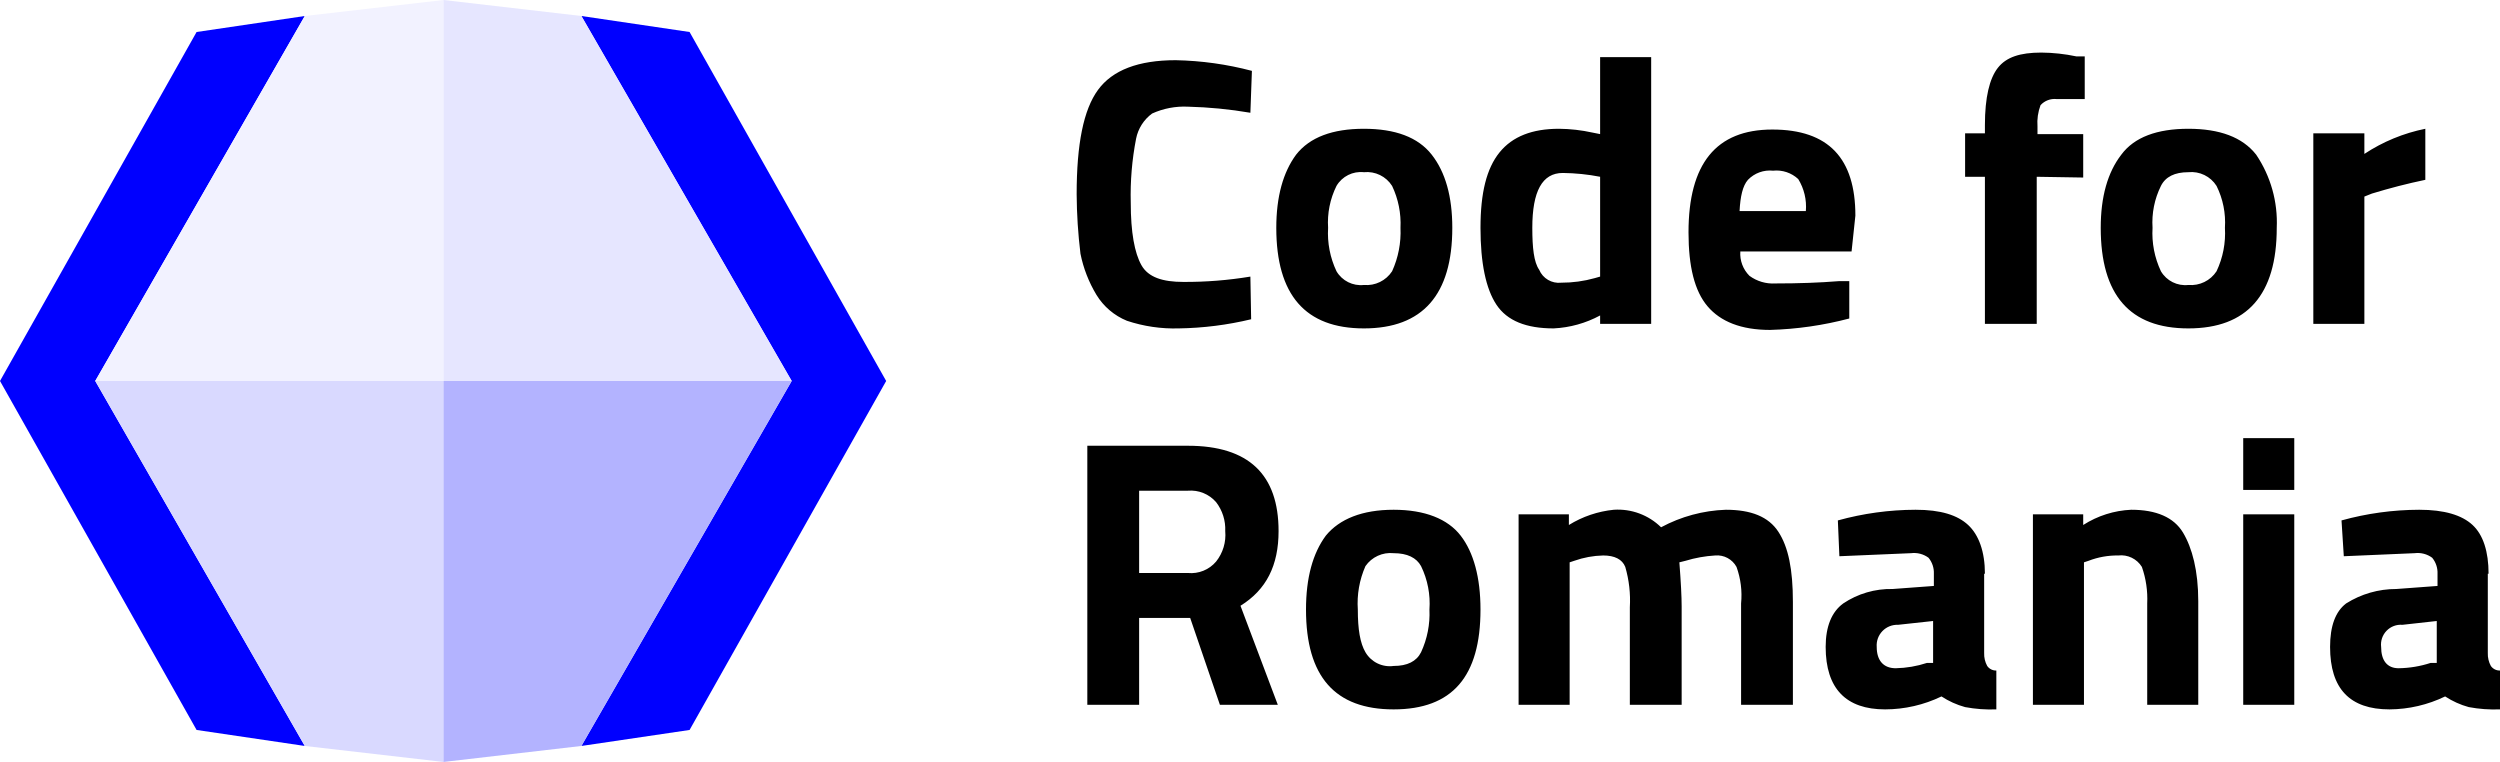
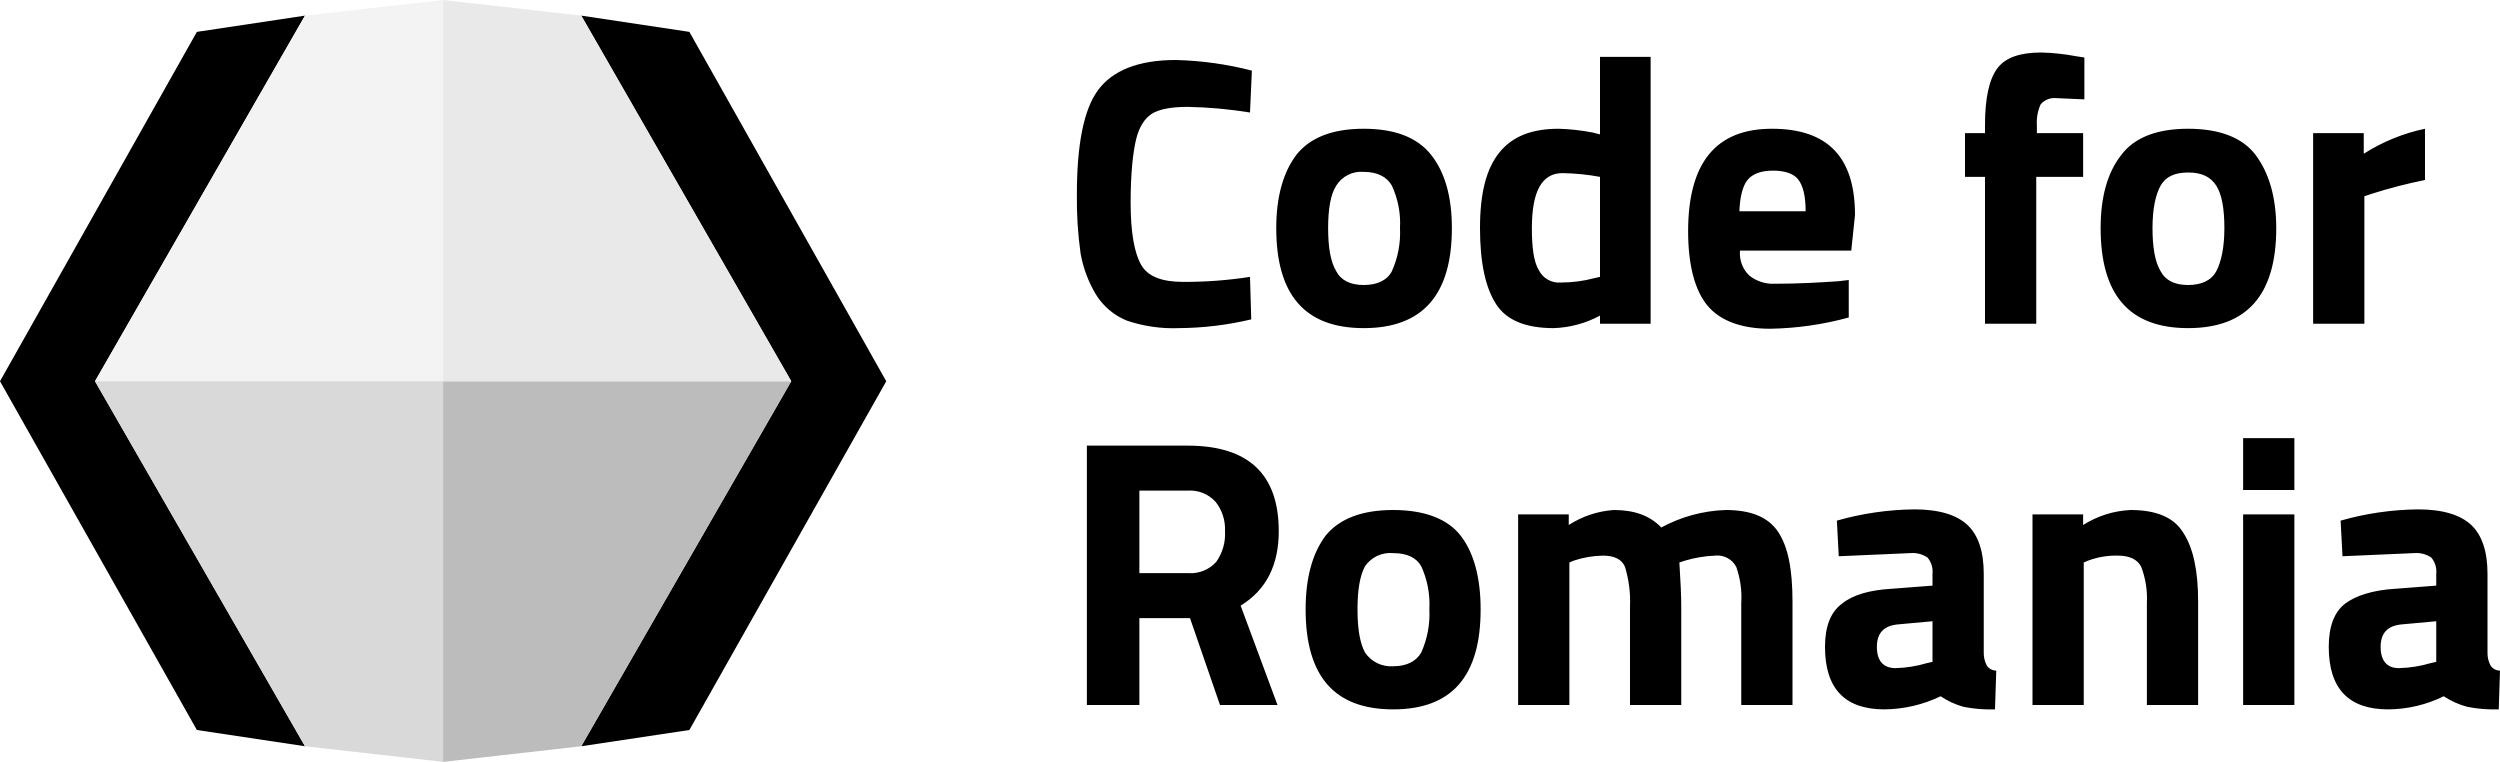
- <svg xmlns="http://www.w3.org/2000/svg" viewBox="0 0 328.1 100">
-   <path fill="#00f" d="M40 2.1L25.8 4.2 0 50l25.8 45.8L40 97.9 12.5 50zm36.3 0l14.2 2.1L116.3 50 90.5 95.8l-14.2 2.1L103.9 50z" />
-   <path fill="#f2f2ff" d="M40 2.1L58.2 0v50H12.5z" />
-   <path fill="#d9d9ff" d="M40 97.9l18.2 2.1V50H12.5z" />
-   <path fill="#b3b3ff" d="M76.3 97.9L58.2 100V50h45.7z" />
-   <path fill="#e6e6ff" d="M76.3 2.1L58.2 0v50h45.7z" />
-   <path d="M164.2 41.9a43.4 43.4 0 0 1-9.5 1.2 19.7 19.7 0 0 1-6.8-1 8.4 8.4 0 0 1-4-3.4 16.9 16.9 0 0 1-2.1-5.4 68.1 68.1 0 0 1-.5-7.8c0-6.6.9-11.1 2.8-13.7s5.3-3.9 10.2-3.9a42.3 42.3 0 0 1 10 1.4l-.2 5.5a56.9 56.9 0 0 0-8.2-.8 10.2 10.2 0 0 0-4.7.9 5.4 5.4 0 0 0-2.1 3.3 38.7 38.7 0 0 0-.7 8.4c0 3.9.5 6.6 1.4 8.2s2.8 2.2 5.5 2.2a52.2 52.2 0 0 0 8.8-.7zm5.9-21.6c1.8-2.3 4.8-3.4 8.9-3.4s7.1 1.1 8.9 3.4 2.7 5.5 2.7 9.6c0 8.8-3.9 13.2-11.6 13.2s-11.5-4.4-11.5-13.2c0-4.1.9-7.3 2.6-9.6zm5.3 15.3a3.7 3.7 0 0 0 3.6 1.8 4 4 0 0 0 3.7-1.8 12.4 12.4 0 0 0 1.1-5.7 11.5 11.5 0 0 0-1.1-5.5 3.9 3.9 0 0 0-3.7-1.8 3.7 3.7 0 0 0-3.6 1.8 10.8 10.8 0 0 0-1.1 5.5 11.7 11.7 0 0 0 1.1 5.7zm41.3-28.1v35H210v-1.1a14.3 14.3 0 0 1-6.1 1.7c-3.6 0-6.1-1-7.5-3.1s-2.1-5.5-2.1-10.1.8-7.8 2.5-9.9 4.3-3.1 7.8-3.1a21.2 21.2 0 0 1 4.4.5l1 .2V7.5zm-7.4 29l.7-.2V23.2a27.2 27.2 0 0 0-4.9-.5c-2.7 0-4 2.4-4 7.2 0 2.6.2 4.5.9 5.5a2.8 2.8 0 0 0 2.9 1.7 16.1 16.1 0 0 0 4.4-.6zm20.3-.3a5.2 5.2 0 0 0 3.4 1c3.1 0 5.8-.1 8.3-.3h1.4v4.9a45.8 45.8 0 0 1-10.4 1.5c-3.8 0-6.5-1.1-8.2-3.1s-2.5-5.2-2.5-9.7c0-9 3.6-13.5 11-13.5s10.9 3.8 10.9 11.3L243 33h-14.6a4.1 4.1 0 0 0 1.2 3.2zm7.4-8.5a6.9 6.9 0 0 0-1-4.2 4.2 4.2 0 0 0-3.3-1.1 4 4 0 0 0-3.3 1.2c-.7.8-1 2.2-1.1 4.1zm30.3-4.5v19.3h-6.8V23.2h-2.6v-5.7h2.6v-1.1c0-3.6.6-6.1 1.7-7.5s2.9-2 5.7-2a23.1 23.1 0 0 1 4.6.5h1.1V13h-3.7a2.5 2.5 0 0 0-2.1.8 6.6 6.6 0 0 0-.4 2.8v1h6v5.7zm11.1-2.9c1.7-2.3 4.7-3.4 8.8-3.4s7.1 1.1 8.9 3.4a15.9 15.9 0 0 1 2.7 9.6c0 8.8-3.9 13.2-11.6 13.2s-11.5-4.4-11.5-13.2q0-6.1 2.7-9.6zm5.2 15.3a3.7 3.7 0 0 0 3.6 1.8 4 4 0 0 0 3.7-1.8 11.7 11.7 0 0 0 1.1-5.7 10.8 10.8 0 0 0-1.1-5.5 3.9 3.9 0 0 0-3.7-1.8q-2.7 0-3.6 1.8a10.8 10.8 0 0 0-1.1 5.5 11.7 11.7 0 0 0 1.1 5.7zm20 6.9v-25h6.7v2.7a22.6 22.6 0 0 1 8-3.3v6.7c-2.4.5-4.7 1.1-7 1.8l-1 .4v16.7zM149.5 81.1v11.4h-6.8v-34h13.2c8 0 11.9 3.8 11.9 11.2 0 4.5-1.6 7.7-5 9.8l4.9 13h-7.6l-3.9-11.4zm10.1-7.4a5.6 5.6 0 0 0 1.2-4 5.8 5.8 0 0 0-1.2-3.8 4.4 4.4 0 0 0-3.7-1.5h-6.4v10.8h6.4a4.3 4.3 0 0 0 3.7-1.5zm14.4-3.4c1.8-2.2 4.8-3.4 8.9-3.4s7.1 1.2 8.8 3.4 2.6 5.5 2.6 9.7c0 8.8-3.7 13.1-11.4 13.1s-11.5-4.3-11.5-13.1c0-4.2.9-7.4 2.6-9.7zm5.2 15.3a3.7 3.7 0 0 0 3.7 1.8q2.7 0 3.6-1.8a12 12 0 0 0 1.1-5.6 11.2 11.2 0 0 0-1.1-5.7c-.6-1.1-1.8-1.7-3.6-1.7a4 4 0 0 0-3.7 1.7 12.1 12.1 0 0 0-1 5.7c0 2.6.3 4.4 1 5.6zm26.8 6.9h-6.7v-25h6.6v1.4a13.8 13.8 0 0 1 5.9-2 8.1 8.1 0 0 1 6.2 2.3 19.3 19.3 0 0 1 8.5-2.3c3.3 0 5.6.9 6.9 2.9s1.9 4.9 1.9 9.2v13.5h-6.8V79.2a11 11 0 0 0-.6-4.8 2.9 2.9 0 0 0-2.8-1.5 16.8 16.8 0 0 0-3.9.7l-.8.2c.2 2.6.3 4.5.3 5.8v12.9h-6.8V79.7a15.7 15.7 0 0 0-.6-5.3c-.4-1-1.4-1.5-2.9-1.5a12.2 12.2 0 0 0-3.8.7l-.6.2zm54.4-17.2v10.4a3.3 3.3 0 0 0 .4 1.7 1.4 1.4 0 0 0 1.2.6v5.1a18.4 18.4 0 0 1-4.1-.3 10.9 10.9 0 0 1-3.1-1.4 17.1 17.1 0 0 1-7.4 1.7c-5.1 0-7.8-2.7-7.8-8.2 0-2.7.8-4.6 2.3-5.7a11.2 11.2 0 0 1 6.5-1.9l5.4-.4v-1.6a3.1 3.1 0 0 0-.7-2.1 3.2 3.2 0 0 0-2.3-.6l-9.4.4-.2-4.7a38.6 38.6 0 0 1 10.2-1.4c3.3 0 5.5.7 6.9 2s2.2 3.5 2.2 6.4zM249.1 82a2.7 2.7 0 0 0-2.8 2.9c0 1.8.9 2.8 2.5 2.8a14.1 14.1 0 0 0 4.1-.7h.8v-5.5zm24.4 10.5h-6.7v-25h6.6v1.4a12.7 12.7 0 0 1 6.3-2c3.3 0 5.6 1 6.8 3s2 5 2 9v13.6h-6.7V79.2a12.7 12.7 0 0 0-.7-4.8 3.2 3.2 0 0 0-3.1-1.5 10.4 10.4 0 0 0-3.9.7l-.6.2zm20.9-28.2v-6.8h6.7v6.8zm0 28.2v-25h6.7v25zm32.1-17.2v10.4a3.3 3.3 0 0 0 .4 1.7 1.4 1.4 0 0 0 1.2.6v5.1a18.4 18.4 0 0 1-4.1-.3 10.9 10.9 0 0 1-3.1-1.4 17 17 0 0 1-7.3 1.7c-5.2 0-7.8-2.7-7.8-8.2q0-4.1 2.1-5.7a12.3 12.3 0 0 1 6.6-1.9l5.4-.4v-1.6a3.1 3.1 0 0 0-.7-2.1 3.2 3.2 0 0 0-2.3-.6l-9.3.4-.3-4.7a38.6 38.6 0 0 1 10.2-1.4c3.3 0 5.6.7 7 2s2.1 3.5 2.1 6.4zM315.3 82a2.6 2.6 0 0 0-2.8 2.9c0 1.8.8 2.8 2.3 2.8a14.2 14.2 0 0 0 4.2-.7h.8v-5.5z" />
+ <svg xmlns="http://www.w3.org/2000/svg" viewBox="0 0 400 121.9">
+   <path d="M48.8,2.5,31.5,5.1,0,61l31.5,55.8,17.3,2.6L15.2,61ZM93,2.5l17.3,2.6L141.8,61l-31.5,55.8L93,119.4,126.6,61Z" />
+   <path d="M48.8,2.5,70.9,0V61H15.2Z" fill="#f3f3f3" />
+   <path d="M48.8,119.4l22.1,2.5V61H15.2Z" fill="#d9d9d9" />
+   <path d="M93,119.4l-22.1,2.5V61h55.7Z" fill="#bcbcbc" />
+   <path d="M93,2.5,70.9,0V61h55.7Z" fill="#e9e9e9" />
+   <path d="M200.2,51.1a51.4,51.4,0,0,1-11.6,1.4,23.1,23.1,0,0,1-8.3-1.2,10.4,10.4,0,0,1-4.9-4.1,19.3,19.3,0,0,1-2.5-6.6,62.2,62.2,0,0,1-.6-9.5c0-8,1.1-13.6,3.4-16.7s6.4-4.8,12.4-4.8a53.8,53.8,0,0,1,12.2,1.7L200,18a70.4,70.4,0,0,0-10-.9c-2.7,0-4.6.4-5.7,1.1s-2,2-2.5,4-.9,5.4-.9,10.2.6,8.1,1.7,10,3.4,2.7,6.7,2.7a67.5,67.5,0,0,0,10.7-.8Zm7.2-26.3q3.3-4.2,10.8-4.2T229,24.8q3.3,4.2,3.3,11.7c0,10.7-4.7,16-14.1,16s-14-5.3-14-16c0-5,1.1-8.9,3.2-11.7Zm6.4,18.6c.8,1.5,2.3,2.2,4.4,2.2s3.7-.7,4.5-2.2a15,15,0,0,0,1.3-6.9,14.3,14.3,0,0,0-1.3-6.8c-.8-1.4-2.3-2.2-4.5-2.2a4.7,4.7,0,0,0-4.4,2.2c-.9,1.4-1.3,3.7-1.3,6.8S212.9,41.9,213.8,43.4ZM264.1,9.1V51.8H256V50.5a16.8,16.8,0,0,1-7.4,2c-4.4,0-7.5-1.2-9.2-3.8s-2.6-6.6-2.6-12.2,1-9.5,3.1-12.1,5.2-3.8,9.5-3.8a33.6,33.6,0,0,1,5.4.6l1.2.3V9.1Zm-9,35.4.9-.2v-16a35.7,35.7,0,0,0-6-.6c-3.3,0-4.9,2.9-4.9,8.8,0,3.1.3,5.4,1.1,6.7a3.6,3.6,0,0,0,3.6,2A20.4,20.4,0,0,0,255.1,44.5Zm24.8-.4a6.1,6.1,0,0,0,4.1,1.3c3.8,0,7.1-.2,10.1-.4l1.7-.2v6a50.9,50.9,0,0,1-12.6,1.8c-4.6,0-8-1.3-10-3.7s-3.1-6.4-3.1-11.9c0-10.9,4.4-16.4,13.4-16.4s13.3,4.6,13.3,13.8l-.6,5.7H278.4a4.9,4.9,0,0,0,1.5,4Zm9-10.3q0-3.6-1.2-5.1c-.7-.9-2.1-1.4-4-1.4s-3.3.5-4.1,1.5-1.2,2.7-1.3,5Zm36.9-5.5V51.8h-8.2V28.3h-3.2v-7h3.2V20c0-4.4.7-7.4,2-9.1s3.6-2.5,7-2.5a34.5,34.5,0,0,1,5.6.6l1.3.2v6.7l-4.5-.2a2.9,2.9,0,0,0-2.5,1,7.1,7.1,0,0,0-.6,3.4v1.2h7.4v7Zm13.6-3.5c2.1-2.8,5.7-4.2,10.7-4.2s8.7,1.4,10.8,4.2,3.3,6.7,3.3,11.7c0,10.7-4.7,16-14.1,16s-14-5.3-14-16q0-7.5,3.3-11.7Zm6.3,18.6c.8,1.5,2.3,2.2,4.4,2.2s3.7-.7,4.5-2.2,1.3-3.8,1.3-6.9-.4-5.4-1.3-6.8-2.3-2.1-4.5-2.1-3.6.7-4.4,2.1-1.3,3.7-1.3,6.8S344.8,41.9,345.7,43.4Zm24.4,8.4V21.3h8.1v3.3a29.4,29.4,0,0,1,9.8-4v8.2a79.4,79.4,0,0,0-8.5,2.2l-1.2.4V51.8ZM182.3,98.9v13.9h-8.4V71.3H190c9.8,0,14.6,4.6,14.6,13.7,0,5.4-2,9.4-6.1,11.9l5.9,15.9h-9.2l-4.8-13.9Zm12.3-9A7.7,7.7,0,0,0,196,85a7,7,0,0,0-1.5-4.7,5.5,5.5,0,0,0-4.5-1.8h-7.7V91.7h7.8a5.5,5.5,0,0,0,4.5-1.8Zm17.5-4.2c2.2-2.7,5.8-4.1,10.8-4.1s8.7,1.4,10.8,4.1,3.2,6.7,3.2,11.8c0,10.7-4.6,16-14,16s-14-5.3-14-16c0-5.1,1.1-9,3.2-11.8Zm6.3,18.7a5,5,0,0,0,4.5,2.2c2.2,0,3.7-.8,4.5-2.2a15,15,0,0,0,1.3-6.9,14.7,14.7,0,0,0-1.3-6.9q-1.2-2.1-4.5-2.1a4.9,4.9,0,0,0-4.5,2.1c-.8,1.5-1.2,3.7-1.2,6.9S217.6,102.9,218.4,104.4Zm32.7,8.4h-8.2V82.3H251V84a15.2,15.2,0,0,1,7.2-2.4c3.3,0,5.8.9,7.6,2.8a23.2,23.2,0,0,1,10.3-2.8c4,0,6.8,1.1,8.4,3.5s2.3,6,2.3,11.2v16.5h-8.2V96.5a14.6,14.6,0,0,0-.8-5.8,3.4,3.4,0,0,0-3.4-1.8,19.9,19.9,0,0,0-4.8.8l-.9.3c.2,3.1.3,5.4.3,7v15.8h-8.2V97.1a19.1,19.1,0,0,0-.8-6.4c-.5-1.2-1.7-1.8-3.5-1.8a15.5,15.5,0,0,0-4.7.8l-.7.3v22.8Zm66.3-21v12.7a4.1,4.1,0,0,0,.5,2,1.8,1.8,0,0,0,1.5.8l-.2,6.2a22.3,22.3,0,0,1-5-.4,12.2,12.2,0,0,1-3.7-1.7,21.1,21.1,0,0,1-9,2.1c-6.3,0-9.5-3.3-9.5-10q0-4.9,2.7-6.9c1.7-1.4,4.4-2.2,8-2.4l6.5-.5V91.8a3.5,3.5,0,0,0-.8-2.6,4.3,4.3,0,0,0-2.8-.7l-11.4.5-.3-5.7a47,47,0,0,1,12.4-1.8c4,0,6.8.9,8.5,2.5s2.6,4.2,2.6,7.8Zm-13.7,8.1c-2.3.2-3.4,1.4-3.4,3.6s1,3.4,3,3.4a19.2,19.2,0,0,0,5-.8l.9-.2V99.4Zm29.7,12.9h-8.2V82.3h8.1V84a15.5,15.5,0,0,1,7.6-2.4q6.2,0,8.4,3.6c1.6,2.4,2.4,6.1,2.4,11v16.6h-8.2V96.5a14.3,14.3,0,0,0-.9-5.8c-.6-1.2-1.9-1.8-3.7-1.8a12.7,12.7,0,0,0-4.8.8l-.7.3Zm25.5-34.4V70.1h8.2v8.3Zm0,34.4V82.3h8.2v30.5Zm39.1-21v12.7a4.1,4.1,0,0,0,.5,2,1.8,1.8,0,0,0,1.5.8l-.2,6.2a22.3,22.3,0,0,1-5-.4,12.7,12.7,0,0,1-3.8-1.7,20.4,20.4,0,0,1-8.9,2.1c-6.3,0-9.5-3.3-9.5-10,0-3.3.9-5.6,2.6-6.9s4.5-2.2,8.1-2.4l6.5-.5V91.8a3.5,3.5,0,0,0-.8-2.6,4.3,4.3,0,0,0-2.8-.7l-11.4.5-.3-5.7a47,47,0,0,1,12.4-1.8c4,0,6.8.9,8.5,2.5s2.6,4.2,2.6,7.8Zm-13.7,8.1c-2.3.2-3.4,1.4-3.4,3.6s1,3.4,2.9,3.4a19.2,19.2,0,0,0,5.1-.8l.9-.2V99.4Z" />
</svg>
